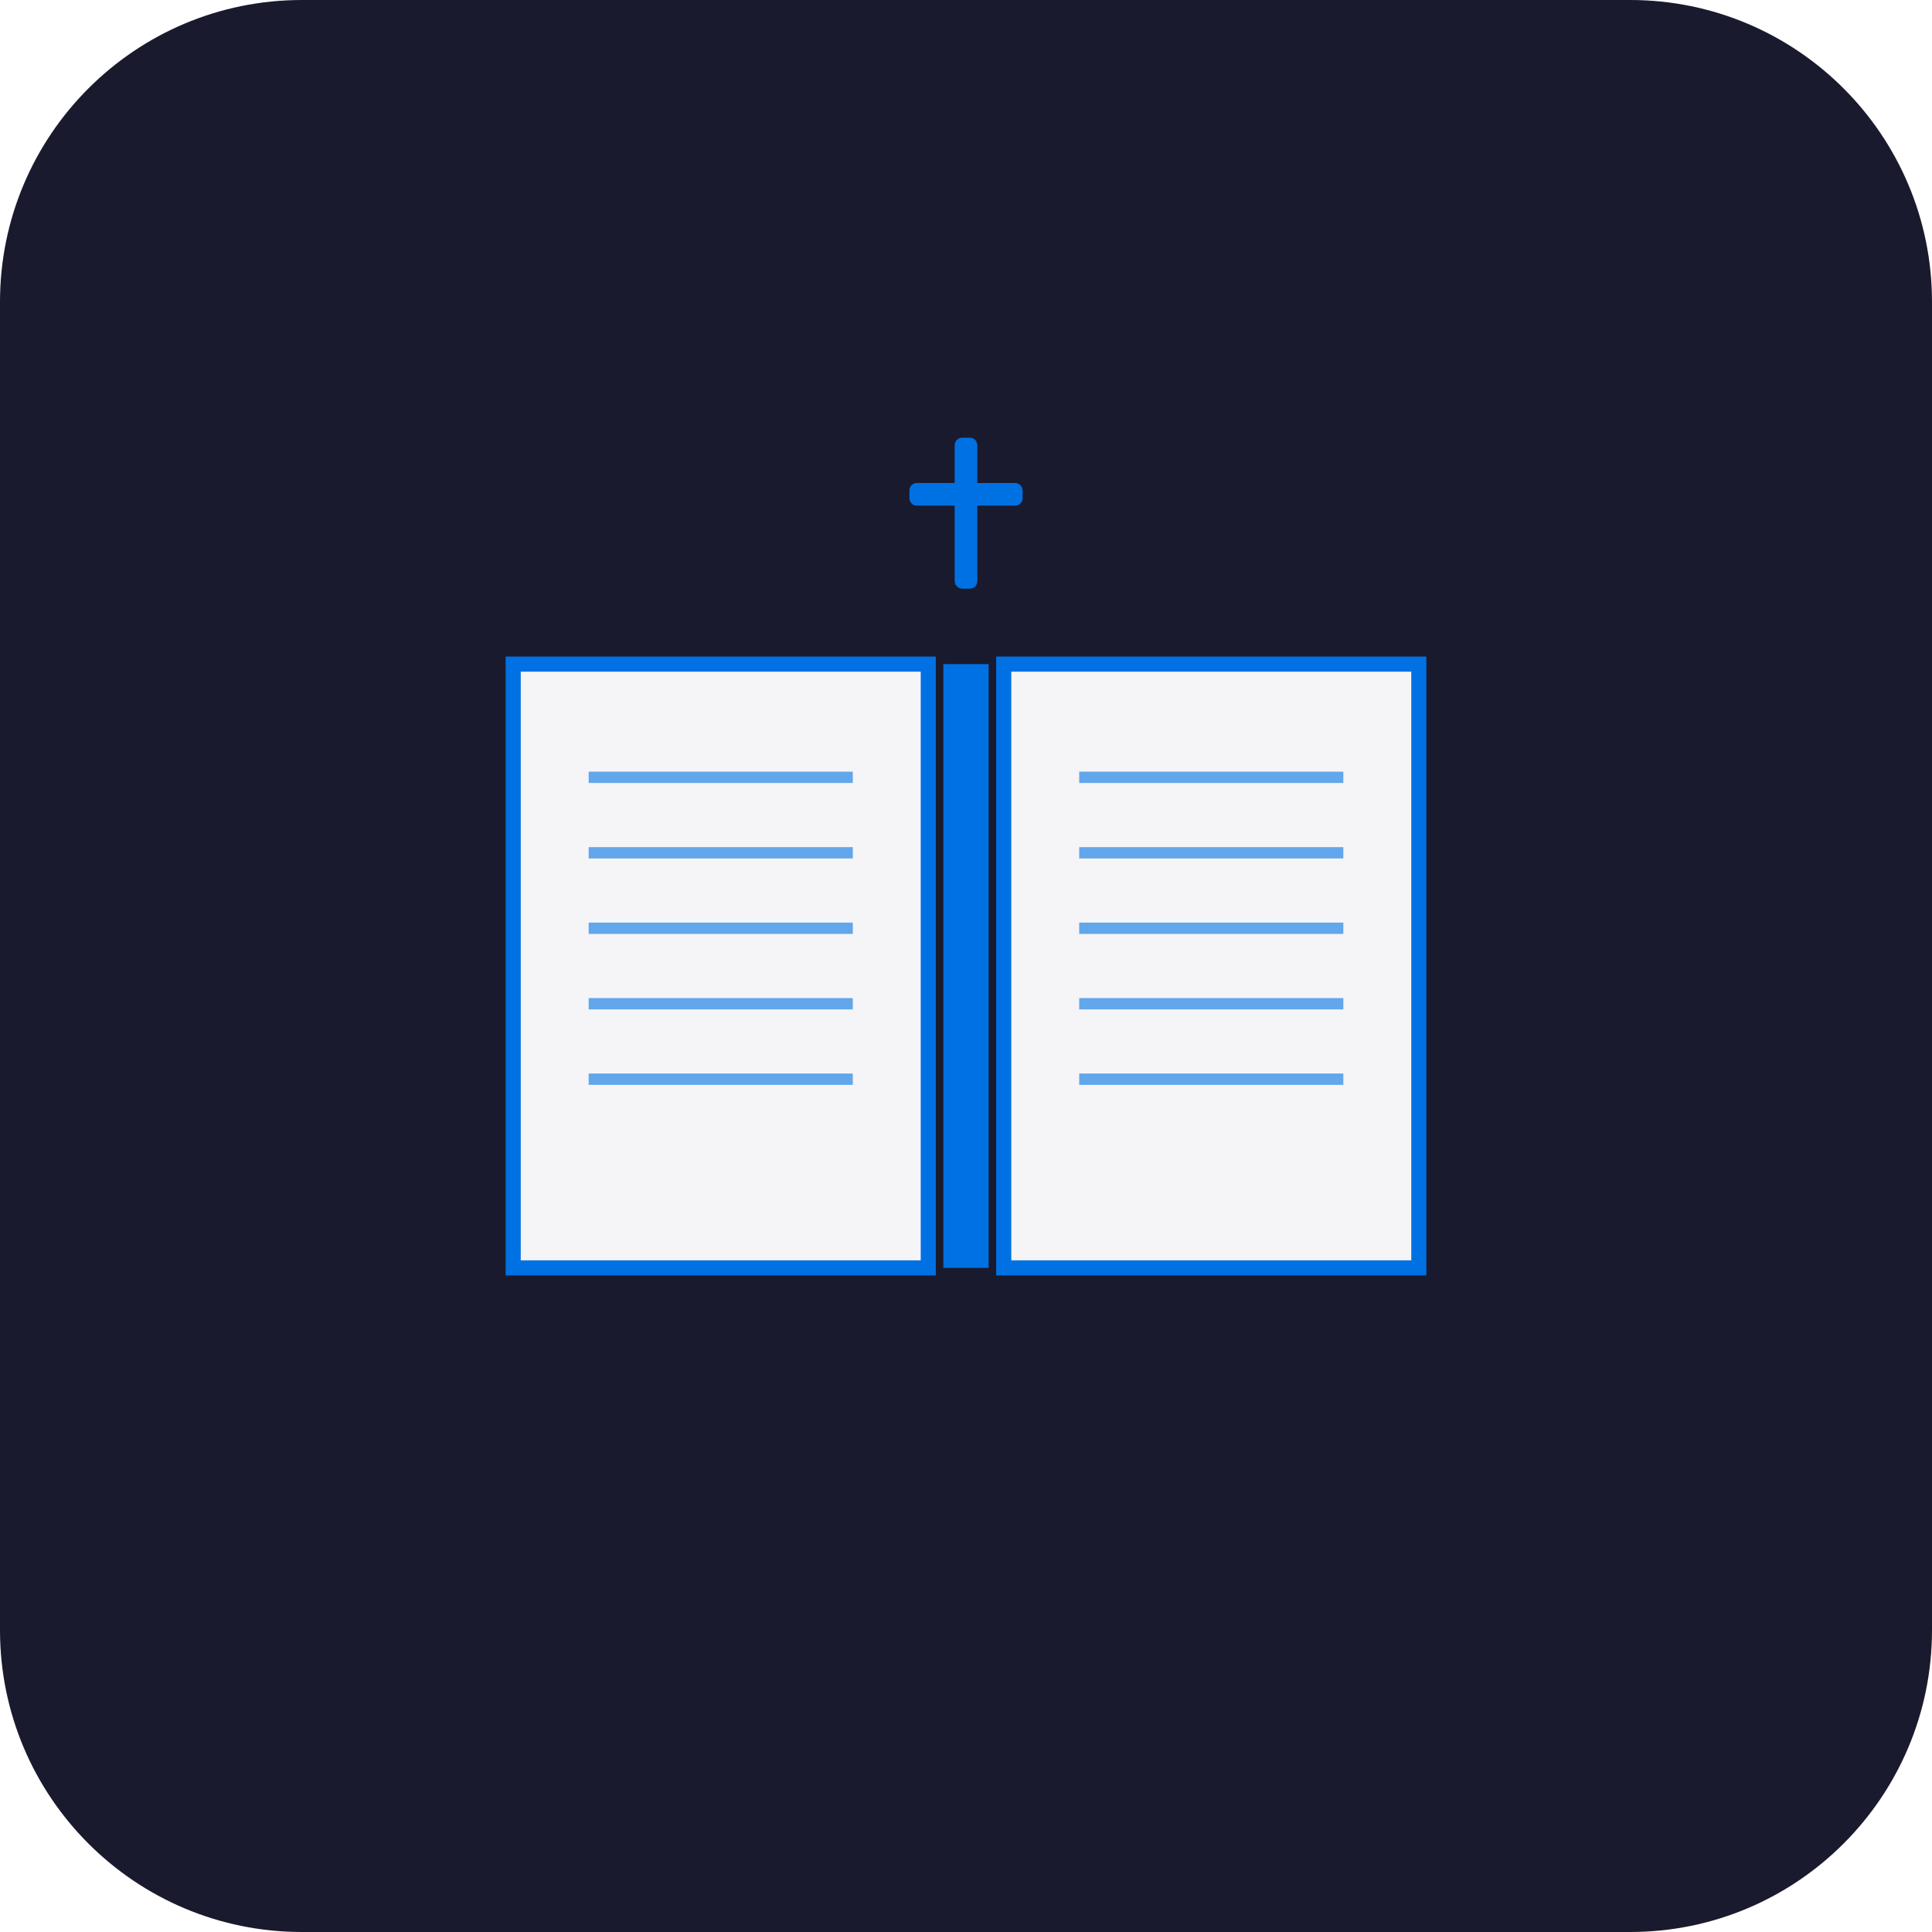
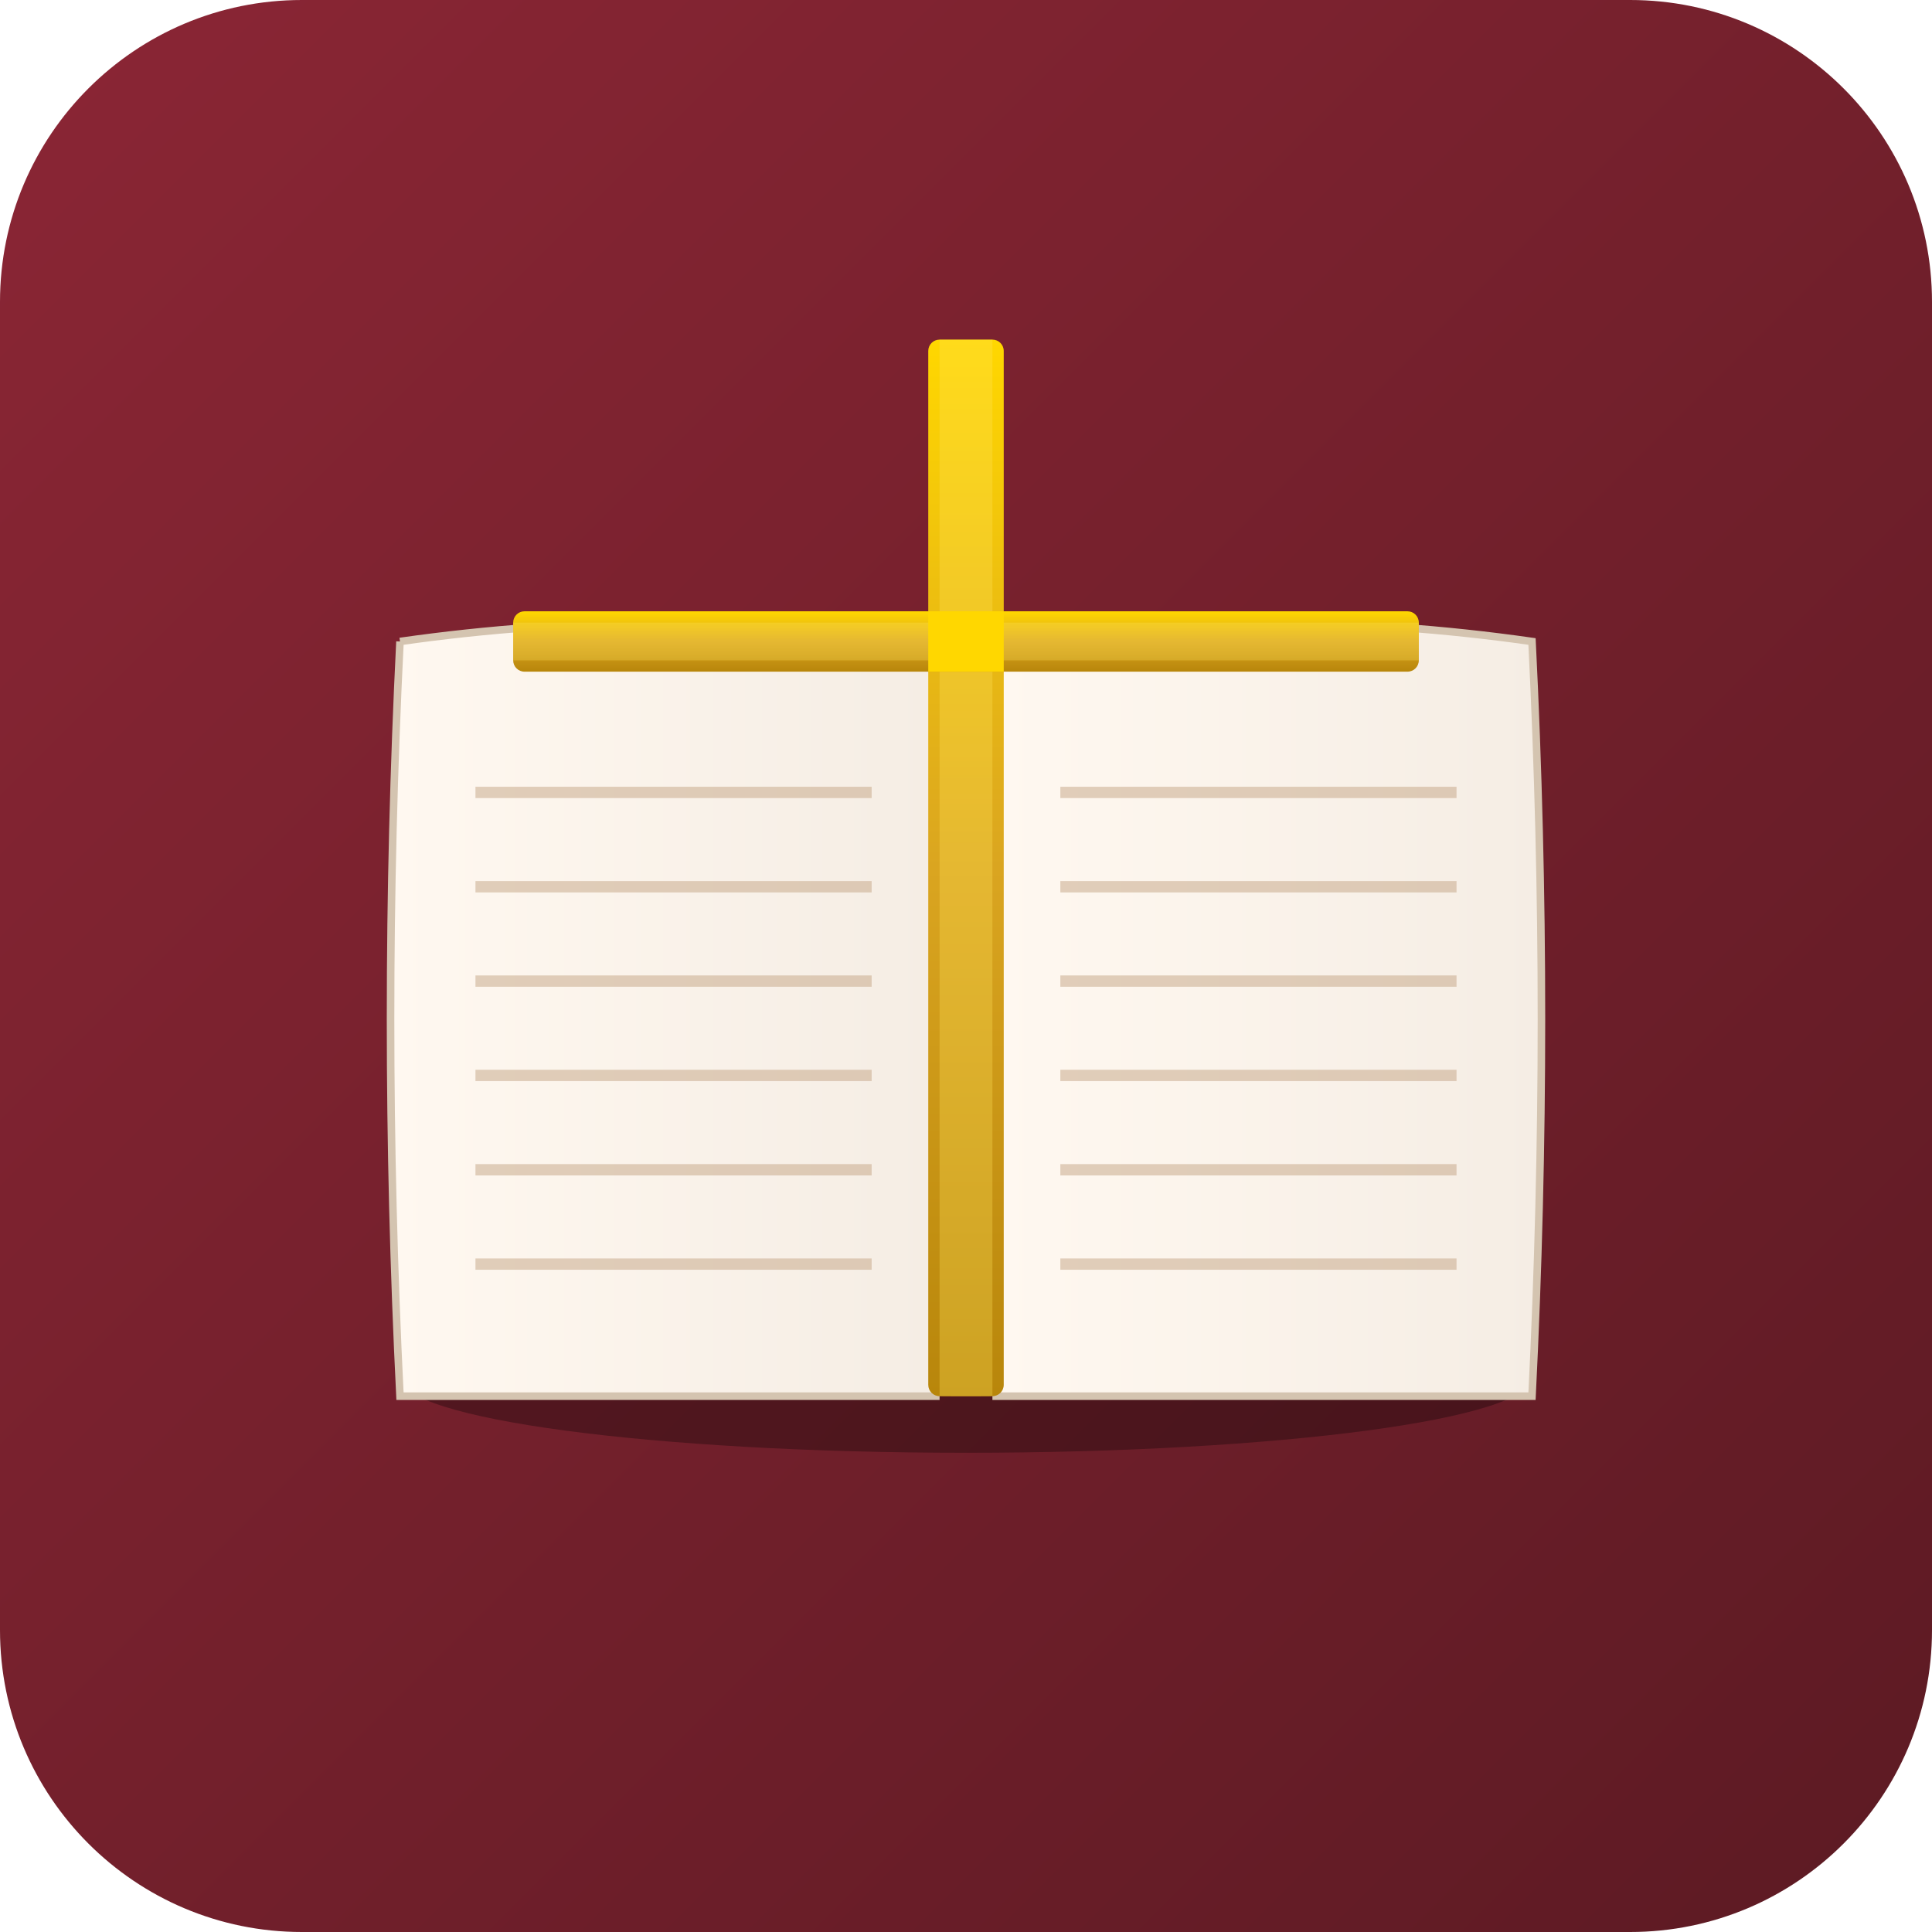
<svg xmlns="http://www.w3.org/2000/svg" width="512" height="512" viewBox="0 0 512 512">
-   <rect width="512" height="512" fill="#1a1a2e" rx="80" />
-   <g transform="translate(256, 256)">
-     <path d="M -120 -80 Q -120 -40 -120 0 Q -120 40 -120 80 L -10 80 Q -10 40 -10 0 Q -10 -40 -10 -80 Z" fill="#f5f5f7" stroke="#0071e3" stroke-width="4" />
-     <path d="M 10 -80 Q 10 -40 10 0 Q 10 40 10 80 L 120 80 Q 120 40 120 0 Q 120 -40 120 -80 Z" fill="#f5f5f7" stroke="#0071e3" stroke-width="4" />
-     <rect x="-6" y="-80" width="12" height="160" fill="#0071e3" />
-     <line x1="-100" y1="-50" x2="-30" y2="-50" stroke="#0071e3" stroke-width="3" opacity="0.6" />
-     <line x1="-100" y1="-30" x2="-30" y2="-30" stroke="#0071e3" stroke-width="3" opacity="0.6" />
-     <line x1="-100" y1="-10" x2="-30" y2="-10" stroke="#0071e3" stroke-width="3" opacity="0.6" />
-     <line x1="-100" y1="10" x2="-30" y2="10" stroke="#0071e3" stroke-width="3" opacity="0.6" />
-     <line x1="-100" y1="30" x2="-30" y2="30" stroke="#0071e3" stroke-width="3" opacity="0.6" />
-     <line x1="30" y1="-50" x2="100" y2="-50" stroke="#0071e3" stroke-width="3" opacity="0.6" />
-     <line x1="30" y1="-30" x2="100" y2="-30" stroke="#0071e3" stroke-width="3" opacity="0.6" />
-     <line x1="30" y1="-10" x2="100" y2="-10" stroke="#0071e3" stroke-width="3" opacity="0.6" />
-     <line x1="30" y1="10" x2="100" y2="10" stroke="#0071e3" stroke-width="3" opacity="0.6" />
-     <line x1="30" y1="30" x2="100" y2="30" stroke="#0071e3" stroke-width="3" opacity="0.6" />
-     <g transform="translate(0, -140)">
-       <rect x="-3" y="0" width="6" height="40" fill="#0071e3" rx="2" />
-       <rect x="-15" y="12" width="30" height="6" fill="#0071e3" rx="2" />
-     </g>
+   <defs>
+     <linearGradient id="bgGrad" x1="0%" y1="0%" x2="100%" y2="100%">
+       <stop offset="0%" style="stop-color:#8B2635" />
+       <stop offset="100%" style="stop-color:#5C1A23" />
+     </linearGradient>
+     <linearGradient id="crossGrad" x1="0%" y1="0%" x2="0%" y2="100%">
+       <stop offset="0%" style="stop-color:#FFD700" />
+       <stop offset="50%" style="stop-color:#DAA520" />
+       <stop offset="100%" style="stop-color:#B8860B" />
+     </linearGradient>
+     <linearGradient id="pageGrad" x1="0%" y1="0%" x2="100%" y2="0%">
+       <stop offset="0%" style="stop-color:#FFF8F0" />
+       <stop offset="100%" style="stop-color:#F5EDE4" />
+     </linearGradient>
+   </defs>
+   <rect width="512" height="512" fill="url(#bgGrad)" rx="80" />
+   <g transform="translate(256, 270)">
+     <ellipse cx="0" cy="95" rx="150" ry="20" fill="rgba(0,0,0,0.3)" />
+     <path d="M -150 -100 Q -155 0 -150 100 L -8 100 Q -8 0 -8 -100 Q -80 -110 -150 -100" fill="url(#pageGrad)" stroke="#D4C4B0" stroke-width="2" />
+     <path d="M 8 -100 Q 8 0 8 100 L 150 100 Q 155 0 150 -100 Q 80 -110 8 -100" fill="url(#pageGrad)" stroke="#D4C4B0" stroke-width="2" />
+     <rect x="-8" y="-100" width="16" height="200" fill="#8B4513" rx="2" />
+     <rect x="-4" y="-100" width="8" height="200" fill="#A0522D" />
+     <line x1="-130" y1="-60" x2="-25" y2="-60" stroke="#C4A484" stroke-width="3" opacity="0.5" />
+     <line x1="-130" y1="-35" x2="-25" y2="-35" stroke="#C4A484" stroke-width="3" opacity="0.5" />
+     <line x1="-130" y1="-10" x2="-25" y2="-10" stroke="#C4A484" stroke-width="3" opacity="0.5" />
+     <line x1="-130" y1="15" x2="-25" y2="15" stroke="#C4A484" stroke-width="3" opacity="0.5" />
+     <line x1="-130" y1="40" x2="-25" y2="40" stroke="#C4A484" stroke-width="3" opacity="0.5" />
+     <line x1="-130" y1="65" x2="-25" y2="65" stroke="#C4A484" stroke-width="3" opacity="0.5" />
+     <line x1="25" y1="-60" x2="130" y2="-60" stroke="#C4A484" stroke-width="3" opacity="0.5" />
+     <line x1="25" y1="-35" x2="130" y2="-35" stroke="#C4A484" stroke-width="3" opacity="0.5" />
+     <line x1="25" y1="-10" x2="130" y2="-10" stroke="#C4A484" stroke-width="3" opacity="0.5" />
+     <line x1="25" y1="15" x2="130" y2="15" stroke="#C4A484" stroke-width="3" opacity="0.5" />
+     <line x1="25" y1="40" x2="130" y2="40" stroke="#C4A484" stroke-width="3" opacity="0.5" />
+     <line x1="25" y1="65" x2="130" y2="65" stroke="#C4A484" stroke-width="3" opacity="0.5" />
+     <rect x="-10" y="-180" width="20" height="280" fill="url(#crossGrad)" rx="3" />
+     <rect x="-7" y="-180" width="14" height="280" fill="#FFE55C" opacity="0.3" />
+     <rect x="-120" y="-108" width="240" height="16" fill="url(#crossGrad)" rx="3" />
+     <rect x="-120" y="-105" width="240" height="10" fill="#FFE55C" opacity="0.3" />
+     <rect x="-10" y="-108" width="20" height="16" fill="#FFD700" />
  </g>
</svg>
